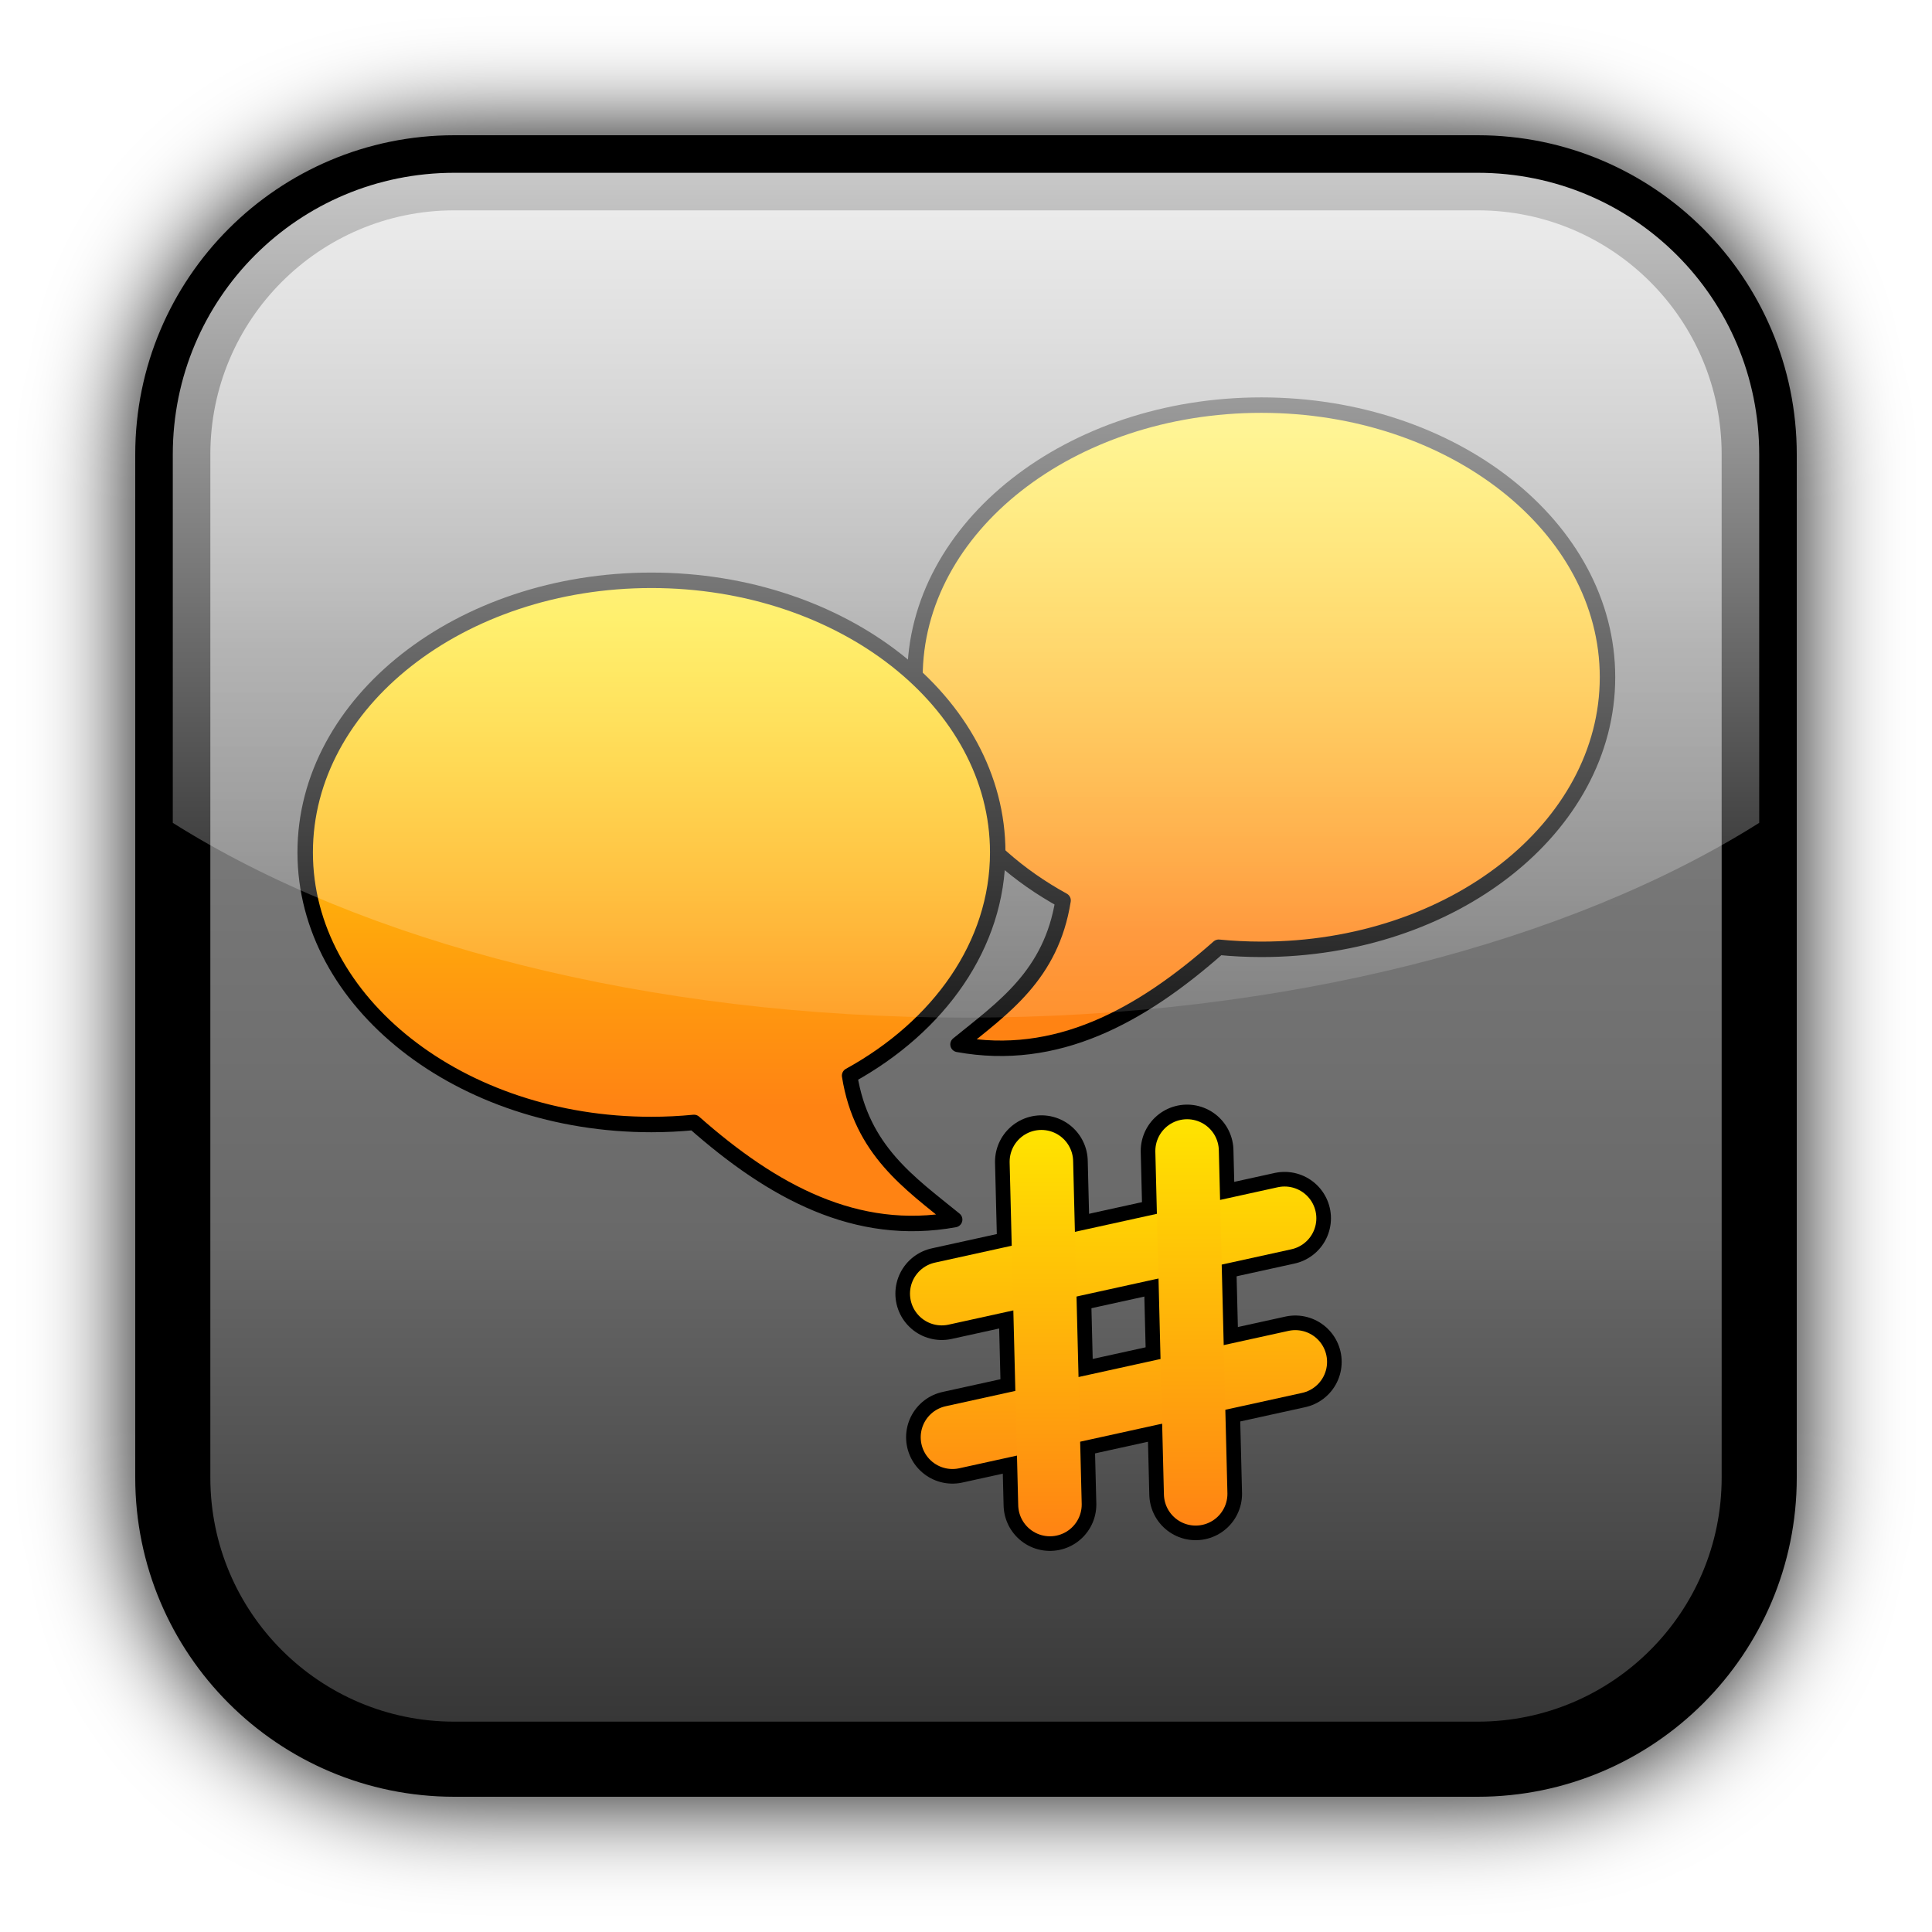
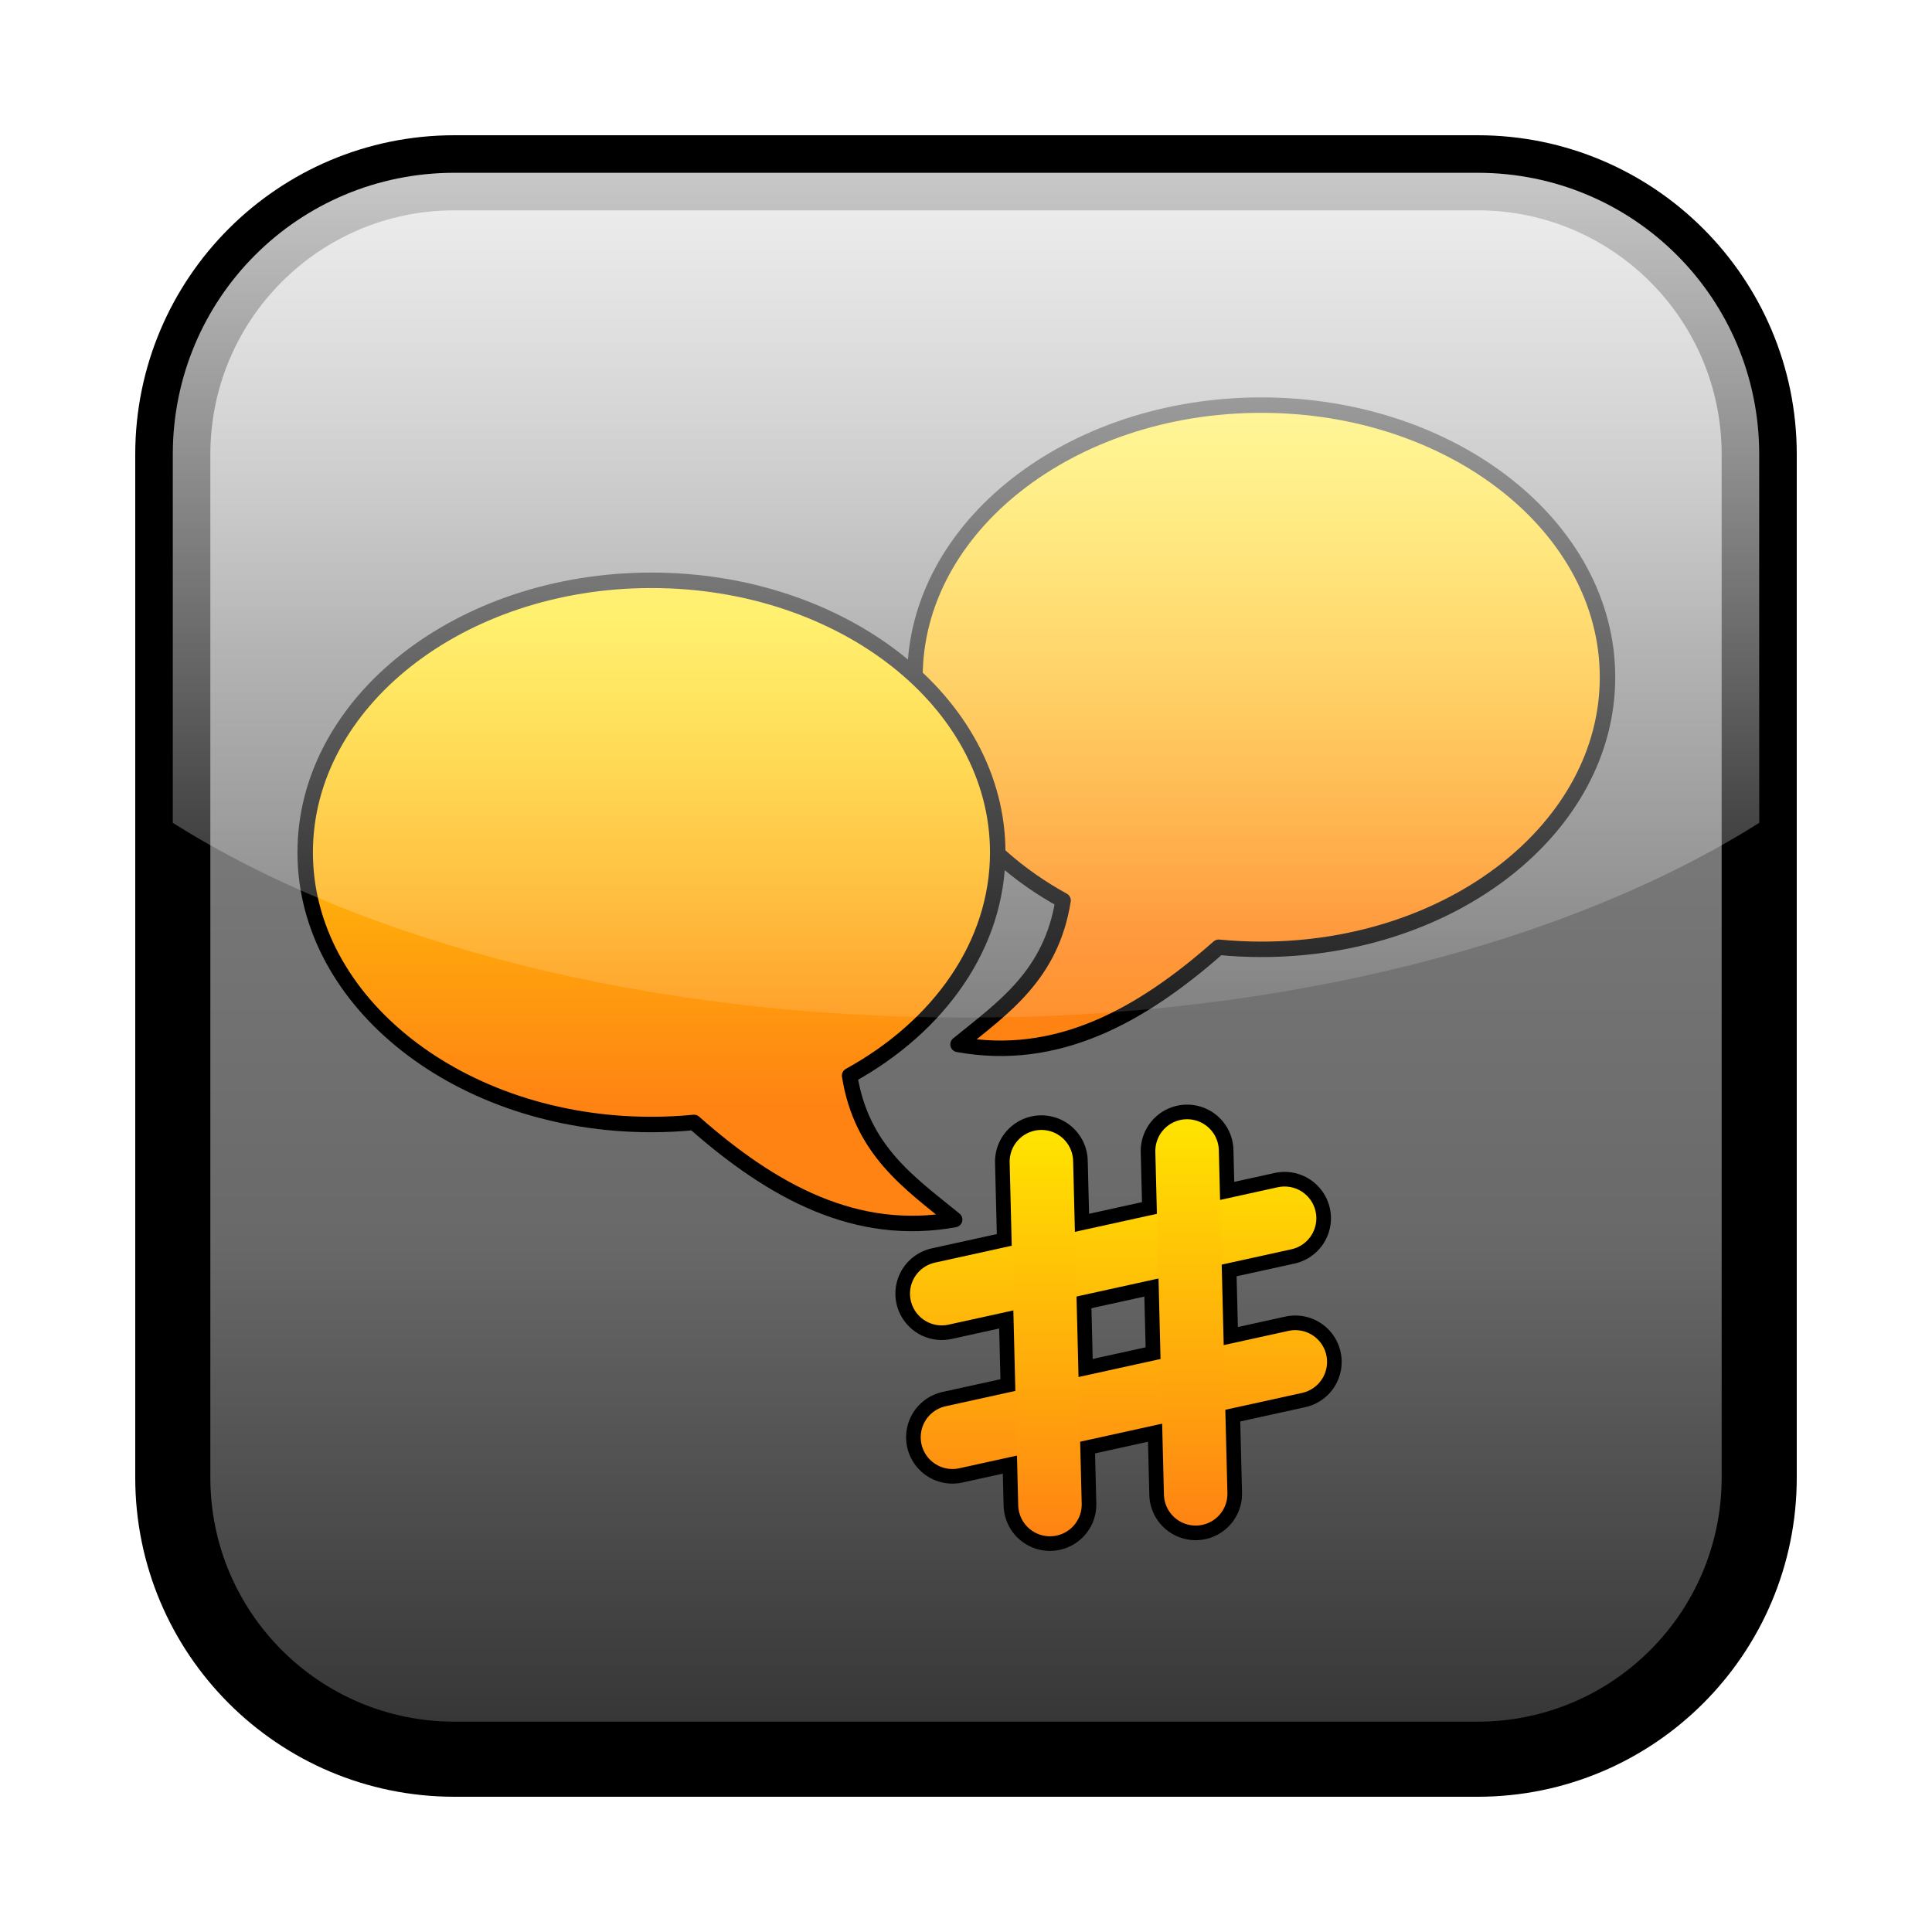
<svg xmlns="http://www.w3.org/2000/svg" xmlns:xlink="http://www.w3.org/1999/xlink" version="1.0" width="250" height="250" id="svg2">
  <defs id="defs4">
    <linearGradient id="linearGradient3304">
      <stop id="stop3306" style="stop-color:#ff8313;stop-opacity:1" offset="0" />
      <stop id="stop3308" style="stop-color:#ffe400;stop-opacity:1" offset="1" />
    </linearGradient>
    <linearGradient id="linearGradient3284">
      <stop id="stop3286" style="stop-color:#ffffff;stop-opacity:0.784" offset="0" />
      <stop id="stop3288" style="stop-color:#ffffff;stop-opacity:0.118" offset="1" />
    </linearGradient>
    <linearGradient id="linearGradient3170">
      <stop id="stop3172" style="stop-color:#323232;stop-opacity:1" offset="0" />
      <stop id="stop3216" style="stop-color:#696969;stop-opacity:1" offset="0.33" />
      <stop id="stop3218" style="stop-color:#7f7f7f;stop-opacity:1" offset="0.692" />
      <stop id="stop3212" style="stop-color:#b4b4b4;stop-opacity:1" offset="1" />
    </linearGradient>
-     <linearGradient x1="322" y1="215" x2="322" y2="43.264" id="linearGradient3176" xlink:href="#linearGradient3170" gradientUnits="userSpaceOnUse" />
-     <filter id="filter3270">
-       <feGaussianBlur stdDeviation="5.31" id="feGaussianBlur3272" />
-     </filter>
-     <linearGradient x1="325.5" y1="45" x2="325.5" y2="137.5" id="linearGradient3290" xlink:href="#linearGradient3284" gradientUnits="userSpaceOnUse" />
-     <linearGradient x1="143.75" y1="334.5" x2="143.75" y2="276" id="linearGradient3310" xlink:href="#linearGradient3304" gradientUnits="userSpaceOnUse" gradientTransform="translate(-51.5,-180.5)" />
-     <linearGradient x1="213.25" y1="334.5" x2="213.25" y2="276" id="linearGradient3312" xlink:href="#linearGradient3304" gradientUnits="userSpaceOnUse" gradientTransform="translate(-53.5,-180.5)" />
-     <linearGradient x1="325.5" y1="45" x2="325.5" y2="135" id="linearGradient3433" xlink:href="#linearGradient3284" gradientUnits="userSpaceOnUse" gradientTransform="translate(-200,-4)" />
-     <filter id="filter3483" x="-0.144" width="1.289" y="-0.144" height="1.289">
-       <feGaussianBlur stdDeviation="3.819" id="feGaussianBlur3485" />
-     </filter>
-     <filter id="filter3487" x="-0.144" width="1.289" y="-0.144" height="1.289">
-       <feGaussianBlur stdDeviation="3.819" id="feGaussianBlur3489" />
-     </filter>
-     <linearGradient x1="322" y1="215" x2="322" y2="43.264" id="linearGradient3501" xlink:href="#linearGradient3170" gradientUnits="userSpaceOnUse" gradientTransform="translate(-200,-4)" />
-     <linearGradient x1="322" y1="215" x2="322" y2="43.264" id="linearGradient2413" xlink:href="#linearGradient3170" gradientUnits="userSpaceOnUse" gradientTransform="translate(-200,-4)" />
    <linearGradient x1="325.5" y1="45" x2="325.5" y2="135" id="linearGradient3441" xlink:href="#linearGradient3284" gradientUnits="userSpaceOnUse" gradientTransform="matrix(1.214689,0,0,1.214689,-270.3814,-32.30227)" />
    <linearGradient x1="322" y1="215" x2="322" y2="43.264" id="linearGradient3444" xlink:href="#linearGradient3170" gradientUnits="userSpaceOnUse" gradientTransform="matrix(1.214689,0,0,1.214689,-270.3814,-32.30227)" />
-     <linearGradient x1="166.498" y1="139.929" x2="166.498" y2="79.706" id="linearGradient3972" xlink:href="#linearGradient3304" gradientUnits="userSpaceOnUse" />
-     <linearGradient x1="166.498" y1="139.929" x2="166.498" y2="79.706" id="linearGradient3980" xlink:href="#linearGradient3304" gradientUnits="userSpaceOnUse" gradientTransform="matrix(1.238269,0,0,1.214681,-40.17732,-32.66656)" />
    <linearGradient x1="166.498" y1="139.929" x2="166.498" y2="79.706" id="linearGradient3983" xlink:href="#linearGradient3304" gradientUnits="userSpaceOnUse" gradientTransform="matrix(1.066664,0,0,1.046345,-14.38781,-25.94893)" />
    <linearGradient x1="166.498" y1="139.929" x2="166.498" y2="79.706" id="linearGradient3987" xlink:href="#linearGradient3304" gradientUnits="userSpaceOnUse" gradientTransform="matrix(-1.066664,0,0,1.046345,261.8891,-3.2801)" />
    <linearGradient xlink:href="#linearGradient3304" id="linearGradient3205" x1="-94.006" y1="201.404" x2="-94.006" y2="137.132" gradientUnits="userSpaceOnUse" gradientTransform="matrix(0.7804449,0,0,0.7804449,217.4098,40.48687)" />
    <linearGradient xlink:href="#linearGradient3304" id="linearGradient3207" x1="-92.229" y1="200.924" x2="-92.229" y2="136.653" gradientUnits="userSpaceOnUse" gradientTransform="matrix(0.7804449,0,0,0.7804449,217.4098,40.48687)" />
    <linearGradient xlink:href="#linearGradient3304" id="linearGradient3209" x1="-81.038" y1="201.068" x2="-81.038" y2="133.694" gradientUnits="userSpaceOnUse" gradientTransform="matrix(0.7804449,0,0,0.7804449,217.4098,40.48687)" />
    <linearGradient xlink:href="#linearGradient3304" id="linearGradient3211" x1="-105.197" y1="202.844" x2="-105.197" y2="135.471" gradientUnits="userSpaceOnUse" gradientTransform="matrix(0.7804449,0,0,0.7804449,217.4098,40.48687)" />
  </defs>
-   <rect width="169" height="169" rx="30" ry="30" x="41" y="41" transform="matrix(1.214689,0,0,1.214689,-27.4435,-27.44351)" id="rect3240" style="fill:#000000;fill-opacity:1;stroke:#000000;stroke-width:8;stroke-linejoin:round;stroke-miterlimit:4;stroke-dasharray:none;stroke-opacity:1;filter:url(#filter3270)" />
  <rect width="205.282" height="205.282" rx="36.441" ry="36.441" x="22.359" y="22.359" id="rect3168" style="fill:url(#linearGradient3444);fill-opacity:1;stroke:#000000;stroke-width:9.718;stroke-linejoin:round;stroke-miterlimit:4;stroke-dasharray:none;stroke-opacity:1" />
  <path d="M 163.217,52.422 C 138.485,52.422 118.396,68.194 118.396,87.632 C 118.396,99.577 125.979,110.149 137.563,116.517 C 136.023,126.217 129.769,130.417 123.968,135.145 C 136.688,137.461 147.545,131.547 157.698,122.573 C 159.506,122.748 161.349,122.843 163.217,122.843 C 187.948,122.843 208.01,107.07 208.01,87.632 C 208.01,68.194 187.948,52.422 163.217,52.422 z" id="path3974" style="opacity:1;fill:url(#linearGradient3983);fill-opacity:1;stroke:#000000;stroke-width:2;stroke-linecap:round;stroke-linejoin:round;stroke-miterlimit:4;stroke-dasharray:none;stroke-dashoffset:8;stroke-opacity:1" />
  <path d="M 84.285,75.091 C 109.017,75.091 129.105,90.863 129.105,110.301 C 129.105,122.246 121.522,132.818 109.939,139.185 C 111.478,148.886 117.732,153.086 123.533,157.814 C 110.813,160.13 99.957,154.216 89.803,145.242 C 87.995,145.417 86.152,145.511 84.285,145.511 C 59.553,145.511 39.491,129.739 39.491,110.301 C 39.491,90.863 59.553,75.091 84.285,75.091 z" id="path3985" style="opacity:1;fill:url(#linearGradient3987);fill-opacity:1;stroke:#000000;stroke-width:2;stroke-linecap:round;stroke-linejoin:round;stroke-miterlimit:4;stroke-dasharray:none;stroke-dashoffset:8;stroke-opacity:1" />
  <path id="path3213" d="M 134.755,150.323 L 135.864,194.686" style="fill:none;fill-rule:evenodd;stroke:#000000;stroke-width:12;stroke-linecap:round;stroke-linejoin:miter;stroke-miterlimit:4;stroke-dasharray:none;stroke-opacity:1" />
  <path style="fill:none;fill-rule:evenodd;stroke:#000000;stroke-width:12;stroke-linecap:round;stroke-linejoin:miter;stroke-miterlimit:4;stroke-dasharray:none;stroke-opacity:1" d="M 153.609,148.937 L 154.719,193.3" id="path3215" />
  <path style="fill:none;fill-rule:evenodd;stroke:#000000;stroke-width:12;stroke-linecap:round;stroke-linejoin:miter;stroke-miterlimit:4;stroke-dasharray:none;stroke-opacity:1" d="M 123.248,185.98 L 167.612,176.227" id="path3217" />
  <path id="path3219" d="M 121.862,167.396 L 166.225,157.643" style="fill:none;fill-rule:evenodd;stroke:#000000;stroke-width:12;stroke-linecap:round;stroke-linejoin:miter;stroke-miterlimit:4;stroke-dasharray:none;stroke-opacity:1" />
  <path id="path3189" d="M 123.248,185.98 L 167.612,176.227" style="fill:none;fill-rule:evenodd;stroke:url(#linearGradient3207);stroke-width:8.218;stroke-linecap:round;stroke-linejoin:miter;stroke-miterlimit:4;stroke-dasharray:none;stroke-opacity:1" />
  <path style="fill:none;fill-rule:evenodd;stroke:url(#linearGradient3205);stroke-width:8.218;stroke-linecap:round;stroke-linejoin:miter;stroke-miterlimit:4;stroke-dasharray:none;stroke-opacity:1" d="M 121.862,167.396 L 166.225,157.643" id="path3191" />
  <path style="fill:none;fill-rule:evenodd;stroke:url(#linearGradient3211);stroke-width:8.218;stroke-linecap:round;stroke-linejoin:miter;stroke-miterlimit:4;stroke-dasharray:none;stroke-opacity:1" d="M 134.755,150.323 L 135.864,194.686" id="path2415" />
  <path id="path3187" d="M 153.609,148.937 L 154.719,193.3" style="fill:none;fill-rule:evenodd;stroke:url(#linearGradient3209);stroke-width:8.218;stroke-linecap:round;stroke-linejoin:miter;stroke-miterlimit:4;stroke-dasharray:none;stroke-opacity:1" />
  <path d="M 58.799,22.359 C 38.611,22.359 22.359,38.611 22.359,58.799 L 22.359,106.476 C 46.761,121.866 83.701,131.681 125,131.681 C 166.299,131.681 203.239,121.866 227.641,106.476 L 227.641,58.799 C 227.641,38.611 211.389,22.359 191.201,22.359 L 58.799,22.359 z" id="rect3404" style="fill:url(#linearGradient3441);fill-opacity:1;stroke:none;stroke-width:8;stroke-linejoin:round;stroke-miterlimit:4;stroke-dasharray:none;stroke-opacity:1" />
</svg>
